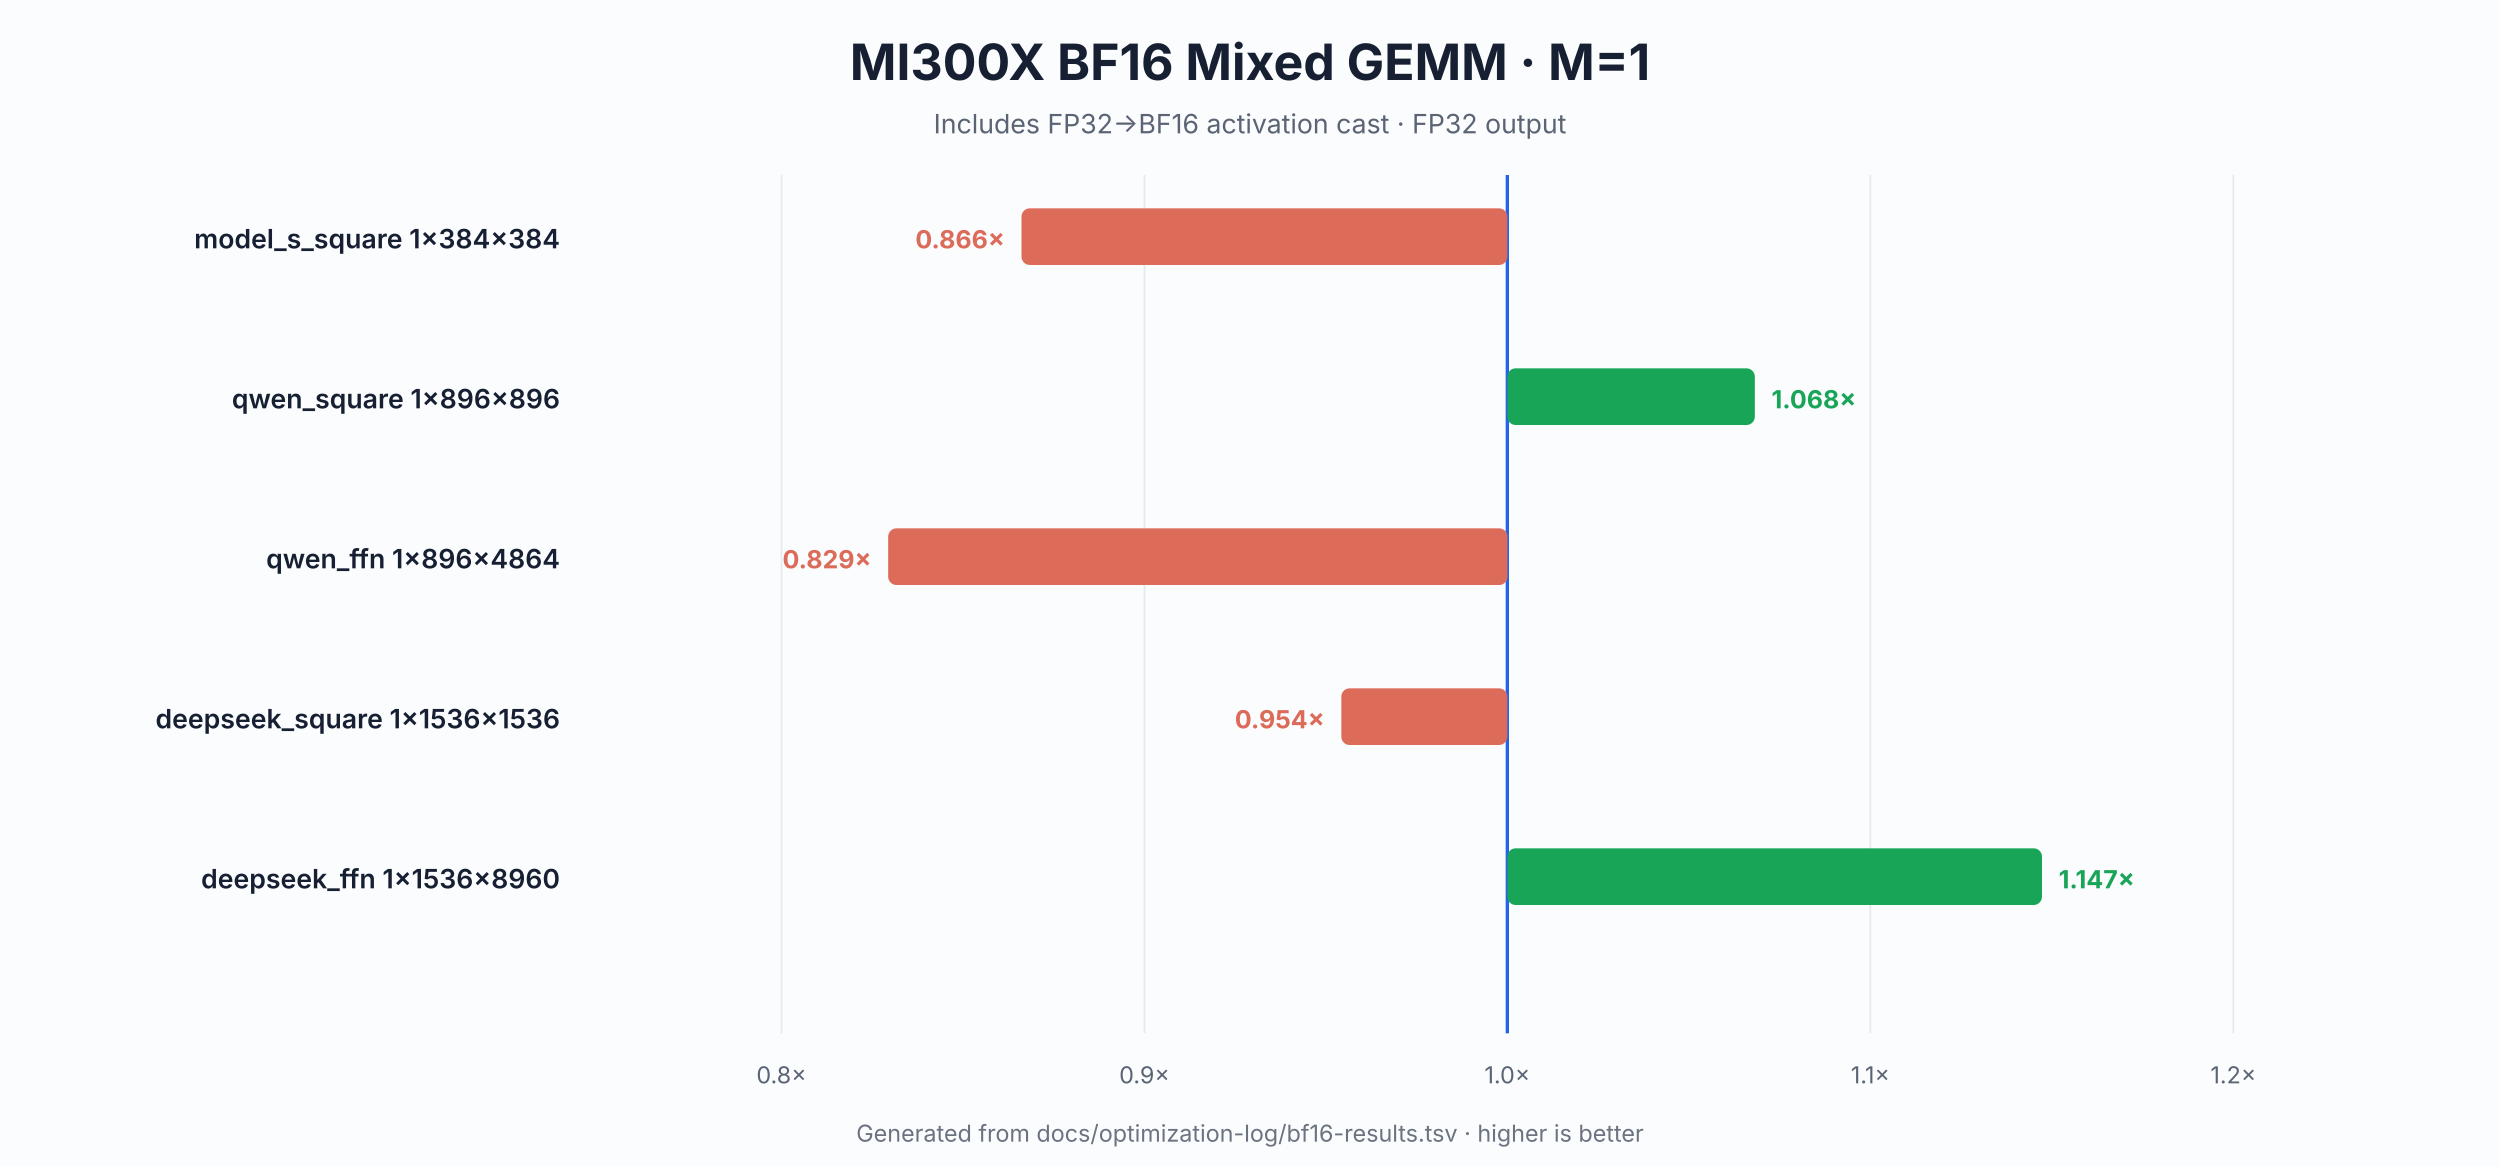
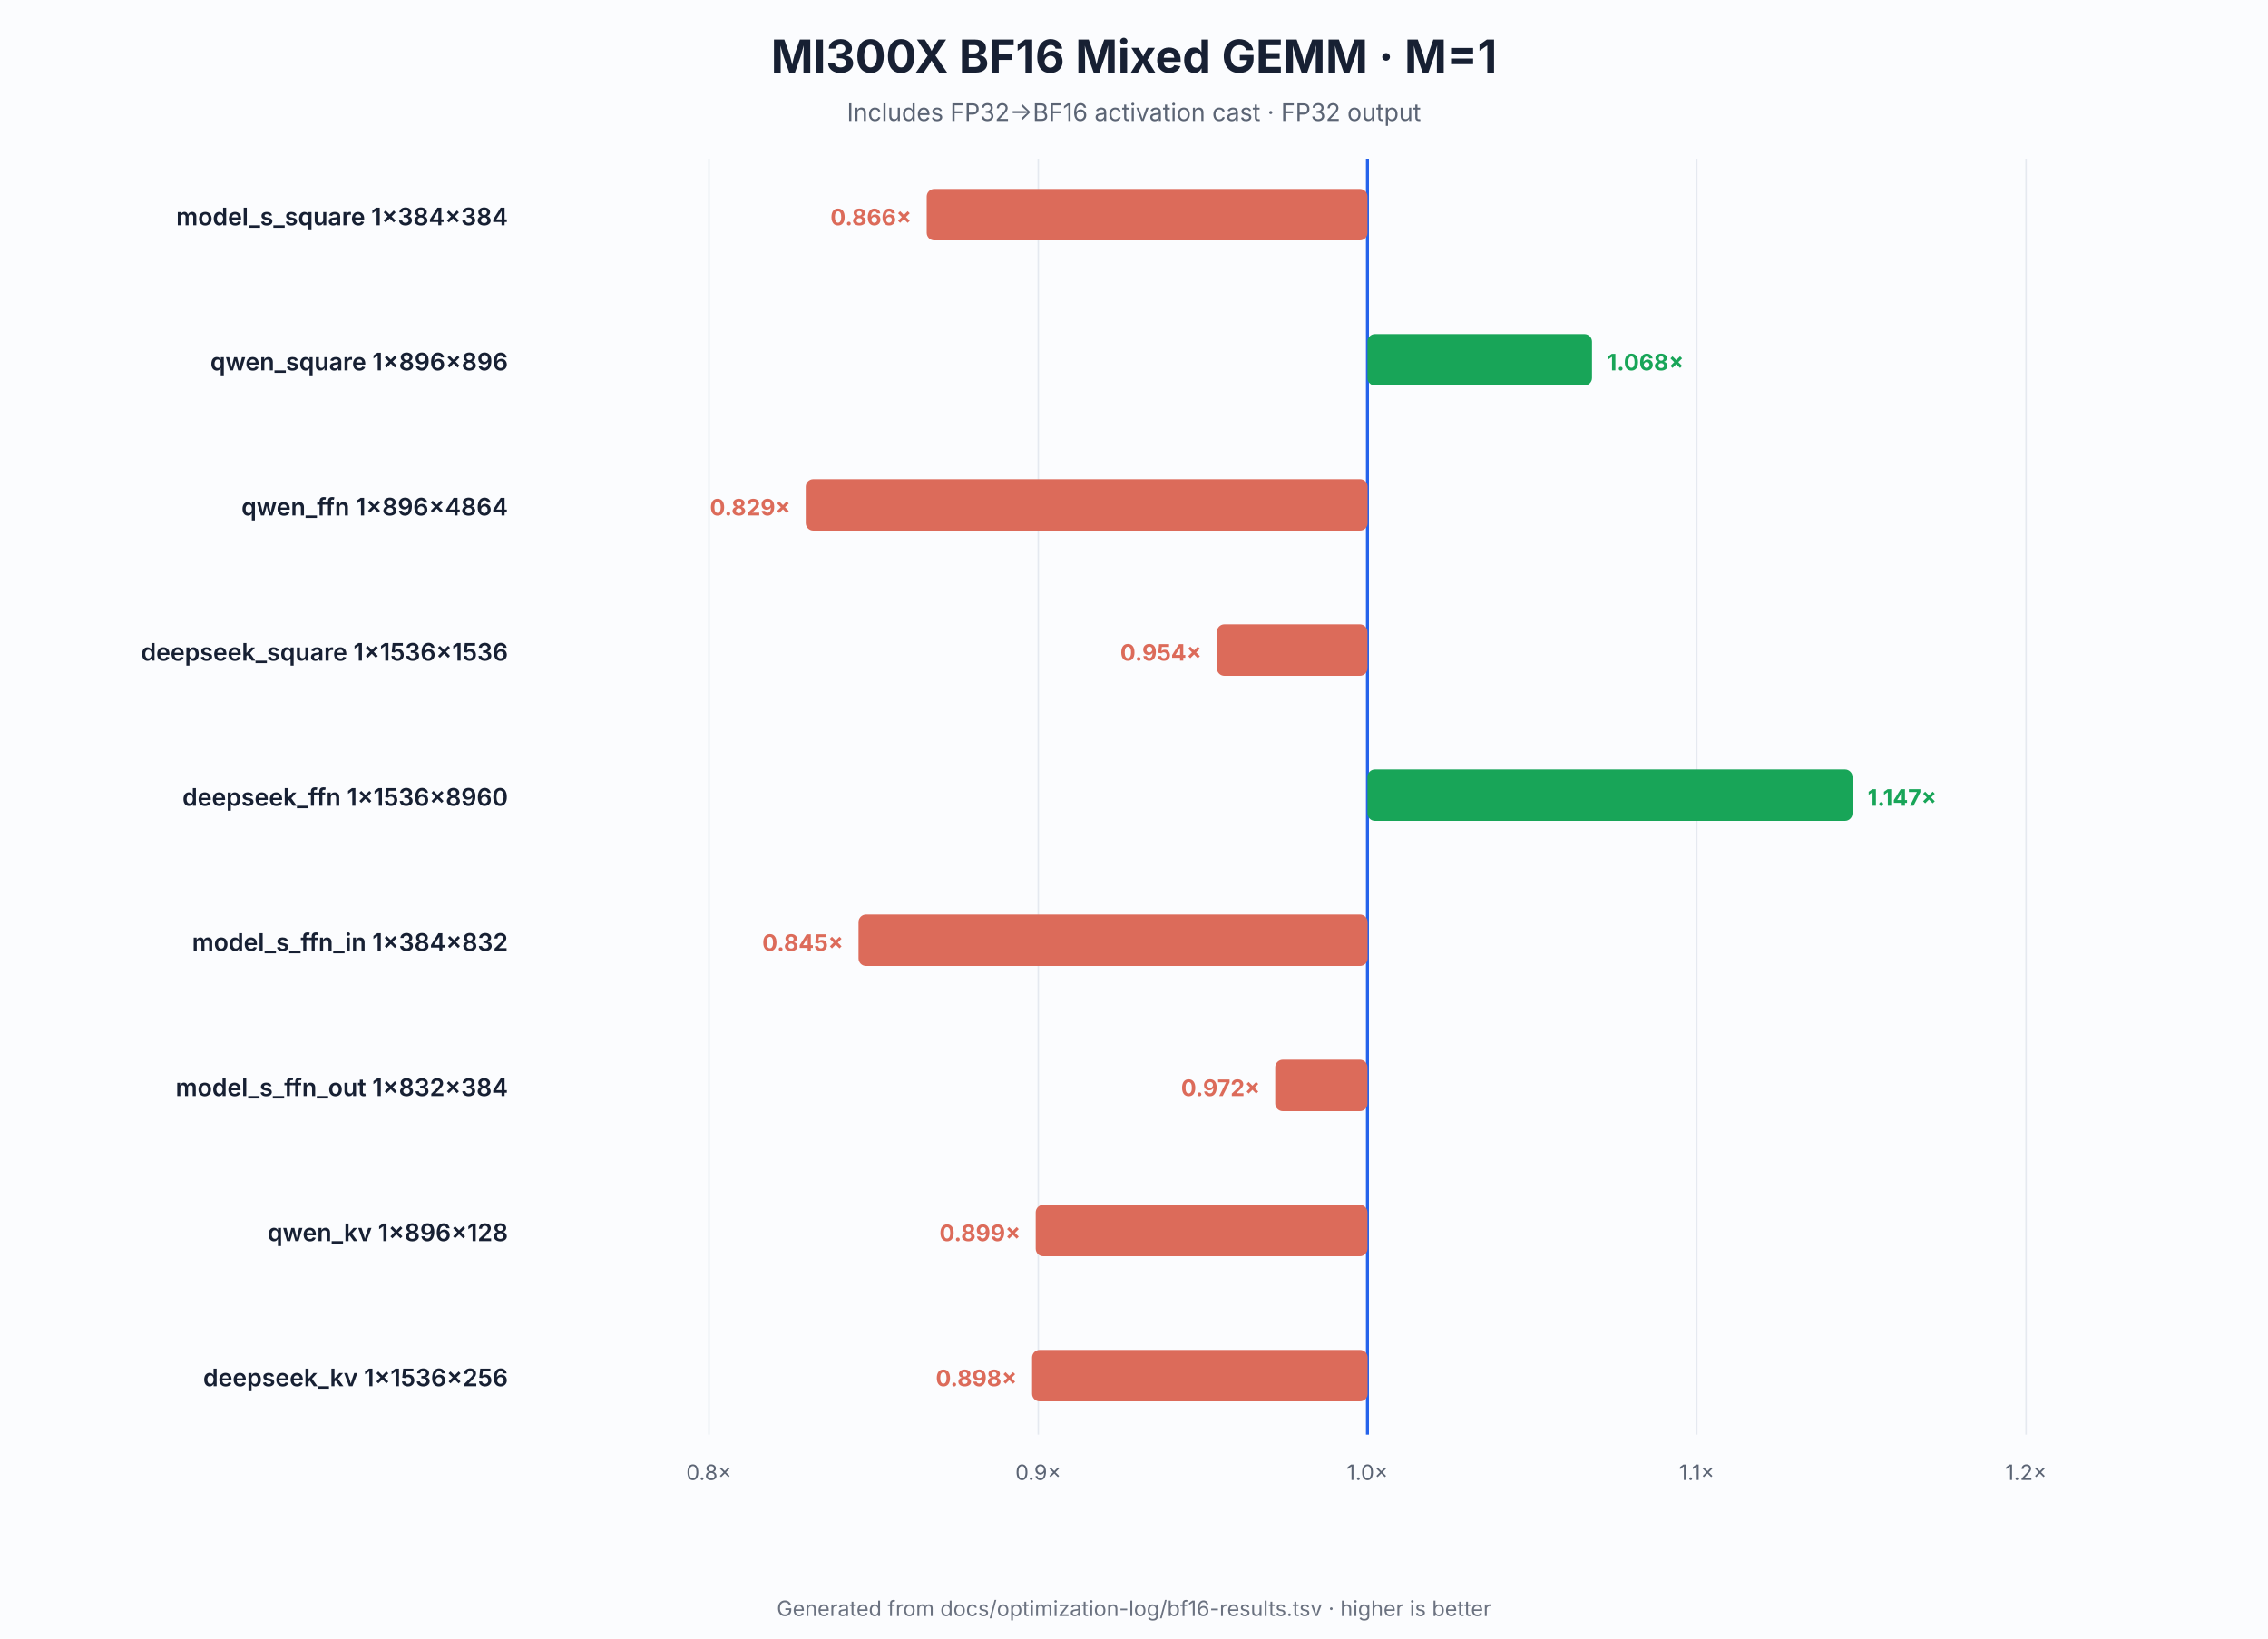
- <svg xmlns="http://www.w3.org/2000/svg" width="1500" height="700" viewBox="0 0 1500 700">
+ <svg xmlns="http://www.w3.org/2000/svg" width="1500" height="1084" viewBox="0 0 1500 1084">
  <rect width="100%" height="100%" fill="#fbfcfe" />
  <text x="750.0" y="48.0" font-family="Inter,Arial,sans-serif" font-size="30" fill="#172033" text-anchor="middle" font-weight="700">MI300X BF16 Mixed GEMM · M=1</text>
  <text x="750.0" y="80.0" font-family="Inter,Arial,sans-serif" font-size="16" fill="#5b6474" text-anchor="middle" font-weight="400">Includes FP32→BF16 activation cast · FP32 output</text>
-   <line x1="468.9" y1="105" x2="468.9" y2="620" stroke="#e5e9f0" stroke-width="1" />
-   <text x="468.9" y="650.0" font-family="Inter,Arial,sans-serif" font-size="14" fill="#5b6474" text-anchor="middle" font-weight="400">0.8×</text>
-   <line x1="686.7" y1="105" x2="686.7" y2="620" stroke="#e5e9f0" stroke-width="1" />
-   <text x="686.7" y="650.0" font-family="Inter,Arial,sans-serif" font-size="14" fill="#5b6474" text-anchor="middle" font-weight="400">0.9×</text>
-   <line x1="904.4" y1="105" x2="904.4" y2="620" stroke="#2563eb" stroke-width="2" />
-   <text x="904.4" y="650.0" font-family="Inter,Arial,sans-serif" font-size="14" fill="#5b6474" text-anchor="middle" font-weight="400">1.0×</text>
-   <line x1="1122.2" y1="105" x2="1122.2" y2="620" stroke="#e5e9f0" stroke-width="1" />
-   <text x="1122.2" y="650.0" font-family="Inter,Arial,sans-serif" font-size="14" fill="#5b6474" text-anchor="middle" font-weight="400">1.1×</text>
-   <line x1="1340.0" y1="105" x2="1340.0" y2="620" stroke="#e5e9f0" stroke-width="1" />
-   <text x="1340.0" y="650.0" font-family="Inter,Arial,sans-serif" font-size="14" fill="#5b6474" text-anchor="middle" font-weight="400">1.2×</text>
+   <line x1="468.9" y1="105" x2="468.9" y2="949" stroke="#e5e9f0" stroke-width="1" />
+   <text x="468.9" y="979.0" font-family="Inter,Arial,sans-serif" font-size="14" fill="#5b6474" text-anchor="middle" font-weight="400">0.8×</text>
+   <line x1="686.7" y1="105" x2="686.7" y2="949" stroke="#e5e9f0" stroke-width="1" />
+   <text x="686.7" y="979.0" font-family="Inter,Arial,sans-serif" font-size="14" fill="#5b6474" text-anchor="middle" font-weight="400">0.9×</text>
+   <line x1="904.4" y1="105" x2="904.4" y2="949" stroke="#2563eb" stroke-width="2" />
+   <text x="904.4" y="979.0" font-family="Inter,Arial,sans-serif" font-size="14" fill="#5b6474" text-anchor="middle" font-weight="400">1.0×</text>
+   <line x1="1122.2" y1="105" x2="1122.2" y2="949" stroke="#e5e9f0" stroke-width="1" />
+   <text x="1122.2" y="979.0" font-family="Inter,Arial,sans-serif" font-size="14" fill="#5b6474" text-anchor="middle" font-weight="400">1.1×</text>
+   <line x1="1340.0" y1="105" x2="1340.0" y2="949" stroke="#e5e9f0" stroke-width="1" />
+   <text x="1340.0" y="979.0" font-family="Inter,Arial,sans-serif" font-size="14" fill="#5b6474" text-anchor="middle" font-weight="400">1.2×</text>
  <text x="336.0" y="149.0" font-family="Inter,Arial,sans-serif" font-size="16" fill="#172033" text-anchor="end" font-weight="600">model_s_square  1×384×384</text>
  <rect x="612.9" y="125" width="291.5" height="34" rx="5" fill="#dc6b5a" />
  <text x="602.9" y="149.0" font-family="Inter,Arial,sans-serif" font-size="15" fill="#dc6b5a" text-anchor="end" font-weight="700">0.866×</text>
  <text x="336.0" y="245.0" font-family="Inter,Arial,sans-serif" font-size="16" fill="#172033" text-anchor="end" font-weight="600">qwen_square  1×896×896</text>
  <rect x="904.4" y="221" width="148.5" height="34" rx="5" fill="#18a558" />
  <text x="1062.9" y="245.0" font-family="Inter,Arial,sans-serif" font-size="15" fill="#18a558" text-anchor="start" font-weight="700">1.068×</text>
  <text x="336.0" y="341.0" font-family="Inter,Arial,sans-serif" font-size="16" fill="#172033" text-anchor="end" font-weight="600">qwen_ffn  1×896×4864</text>
  <rect x="532.9" y="317" width="371.6" height="34" rx="5" fill="#dc6b5a" />
  <text x="522.9" y="341.0" font-family="Inter,Arial,sans-serif" font-size="15" fill="#dc6b5a" text-anchor="end" font-weight="700">0.829×</text>
  <text x="336.0" y="437.0" font-family="Inter,Arial,sans-serif" font-size="16" fill="#172033" text-anchor="end" font-weight="600">deepseek_square  1×1536×1536</text>
  <rect x="804.8" y="413" width="99.6" height="34" rx="5" fill="#dc6b5a" />
  <text x="794.8" y="437.0" font-family="Inter,Arial,sans-serif" font-size="15" fill="#dc6b5a" text-anchor="end" font-weight="700">0.954×</text>
  <text x="336.0" y="533.0" font-family="Inter,Arial,sans-serif" font-size="16" fill="#172033" text-anchor="end" font-weight="600">deepseek_ffn  1×1536×8960</text>
  <rect x="904.4" y="509" width="320.8" height="34" rx="5" fill="#18a558" />
  <text x="1235.2" y="533.0" font-family="Inter,Arial,sans-serif" font-size="15" fill="#18a558" text-anchor="start" font-weight="700">1.147×</text>
-   <text x="750.0" y="685.0" font-family="Inter,Arial,sans-serif" font-size="14" fill="#6b7280" text-anchor="middle" font-weight="400">Generated from docs/optimization-log/bf16-results.tsv · higher is better</text>
+   <text x="336.0" y="629.0" font-family="Inter,Arial,sans-serif" font-size="16" fill="#172033" text-anchor="end" font-weight="600">model_s_ffn_in  1×384×832</text>
+   <rect x="567.8" y="605" width="336.7" height="34" rx="5" fill="#dc6b5a" />
+   <text x="557.8" y="629.0" font-family="Inter,Arial,sans-serif" font-size="15" fill="#dc6b5a" text-anchor="end" font-weight="700">0.845×</text>
+   <text x="336.0" y="725.0" font-family="Inter,Arial,sans-serif" font-size="16" fill="#172033" text-anchor="end" font-weight="600">model_s_ffn_out  1×832×384</text>
+   <rect x="843.4" y="701" width="61.0" height="34" rx="5" fill="#dc6b5a" />
+   <text x="833.4" y="725.0" font-family="Inter,Arial,sans-serif" font-size="15" fill="#dc6b5a" text-anchor="end" font-weight="700">0.972×</text>
+   <text x="336.0" y="821.0" font-family="Inter,Arial,sans-serif" font-size="16" fill="#172033" text-anchor="end" font-weight="600">qwen_kv  1×896×128</text>
+   <rect x="685.0" y="797" width="219.4" height="34" rx="5" fill="#dc6b5a" />
+   <text x="675.0" y="821.0" font-family="Inter,Arial,sans-serif" font-size="15" fill="#dc6b5a" text-anchor="end" font-weight="700">0.899×</text>
+   <text x="336.0" y="917.0" font-family="Inter,Arial,sans-serif" font-size="16" fill="#172033" text-anchor="end" font-weight="600">deepseek_kv  1×1536×256</text>
+   <rect x="682.6" y="893" width="221.9" height="34" rx="5" fill="#dc6b5a" />
+   <text x="672.6" y="917.0" font-family="Inter,Arial,sans-serif" font-size="15" fill="#dc6b5a" text-anchor="end" font-weight="700">0.898×</text>
+   <text x="750.0" y="1069.0" font-family="Inter,Arial,sans-serif" font-size="14" fill="#6b7280" text-anchor="middle" font-weight="400">Generated from docs/optimization-log/bf16-results.tsv · higher is better</text>
</svg>
